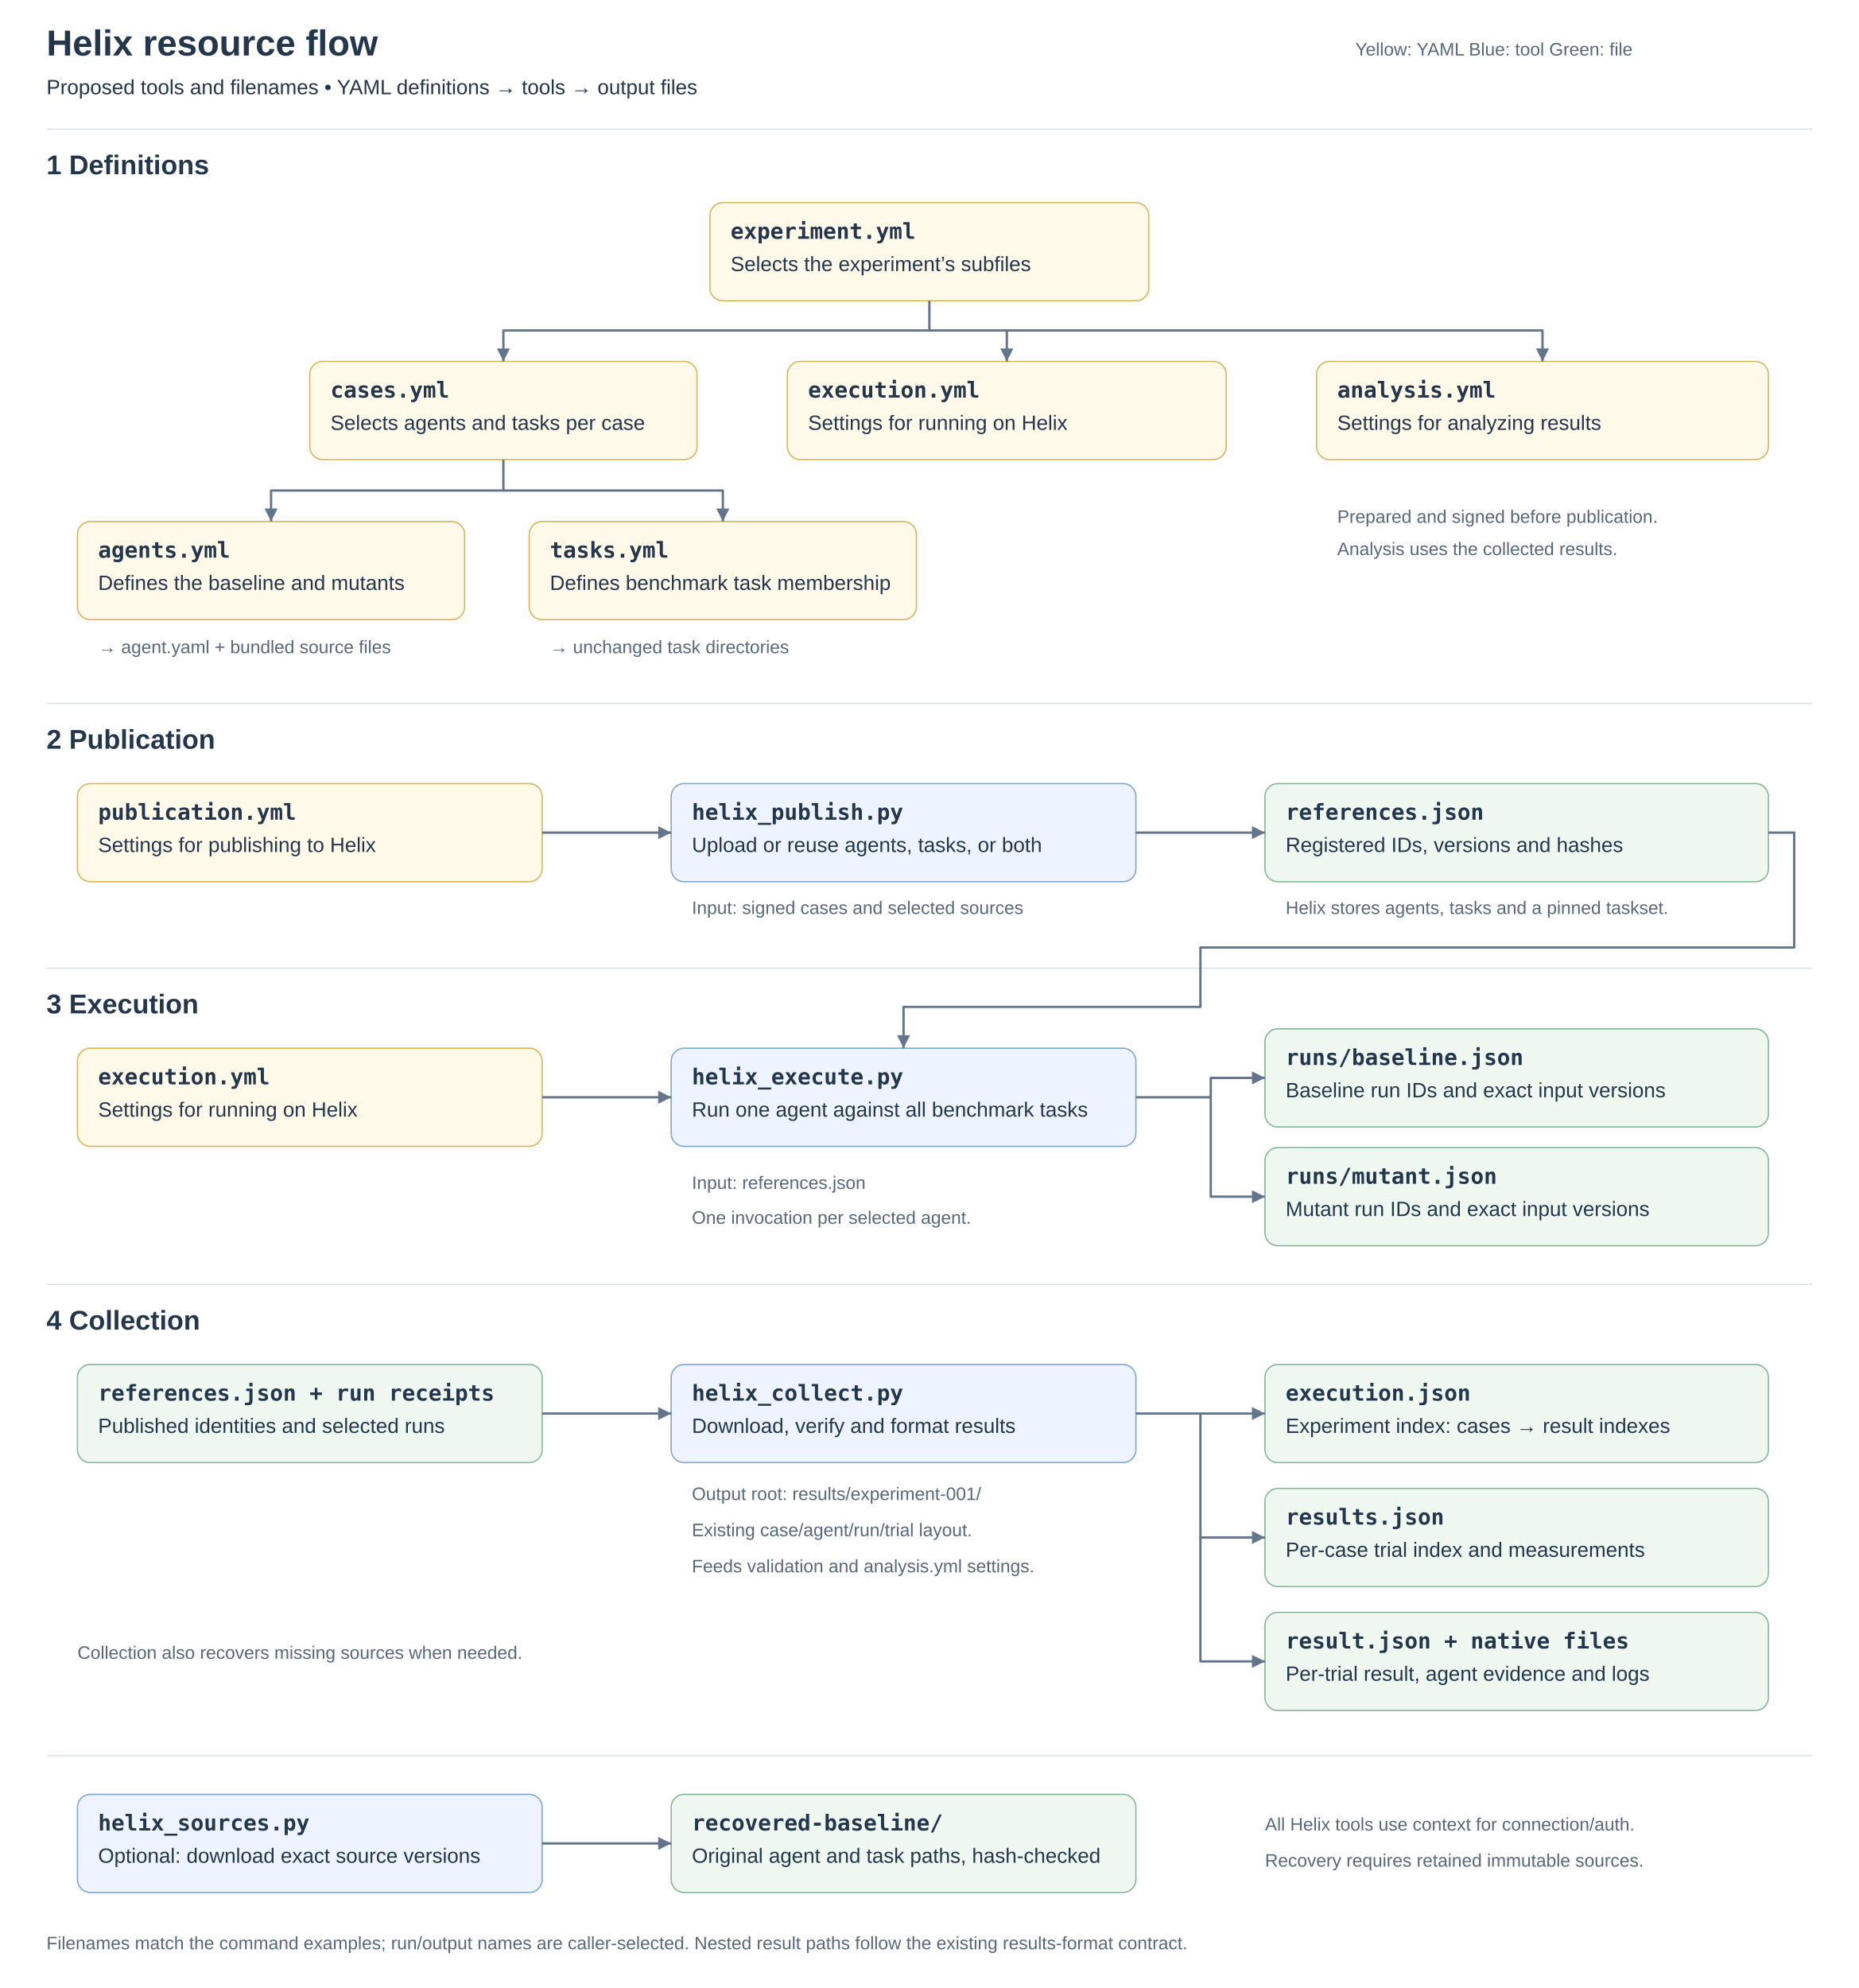
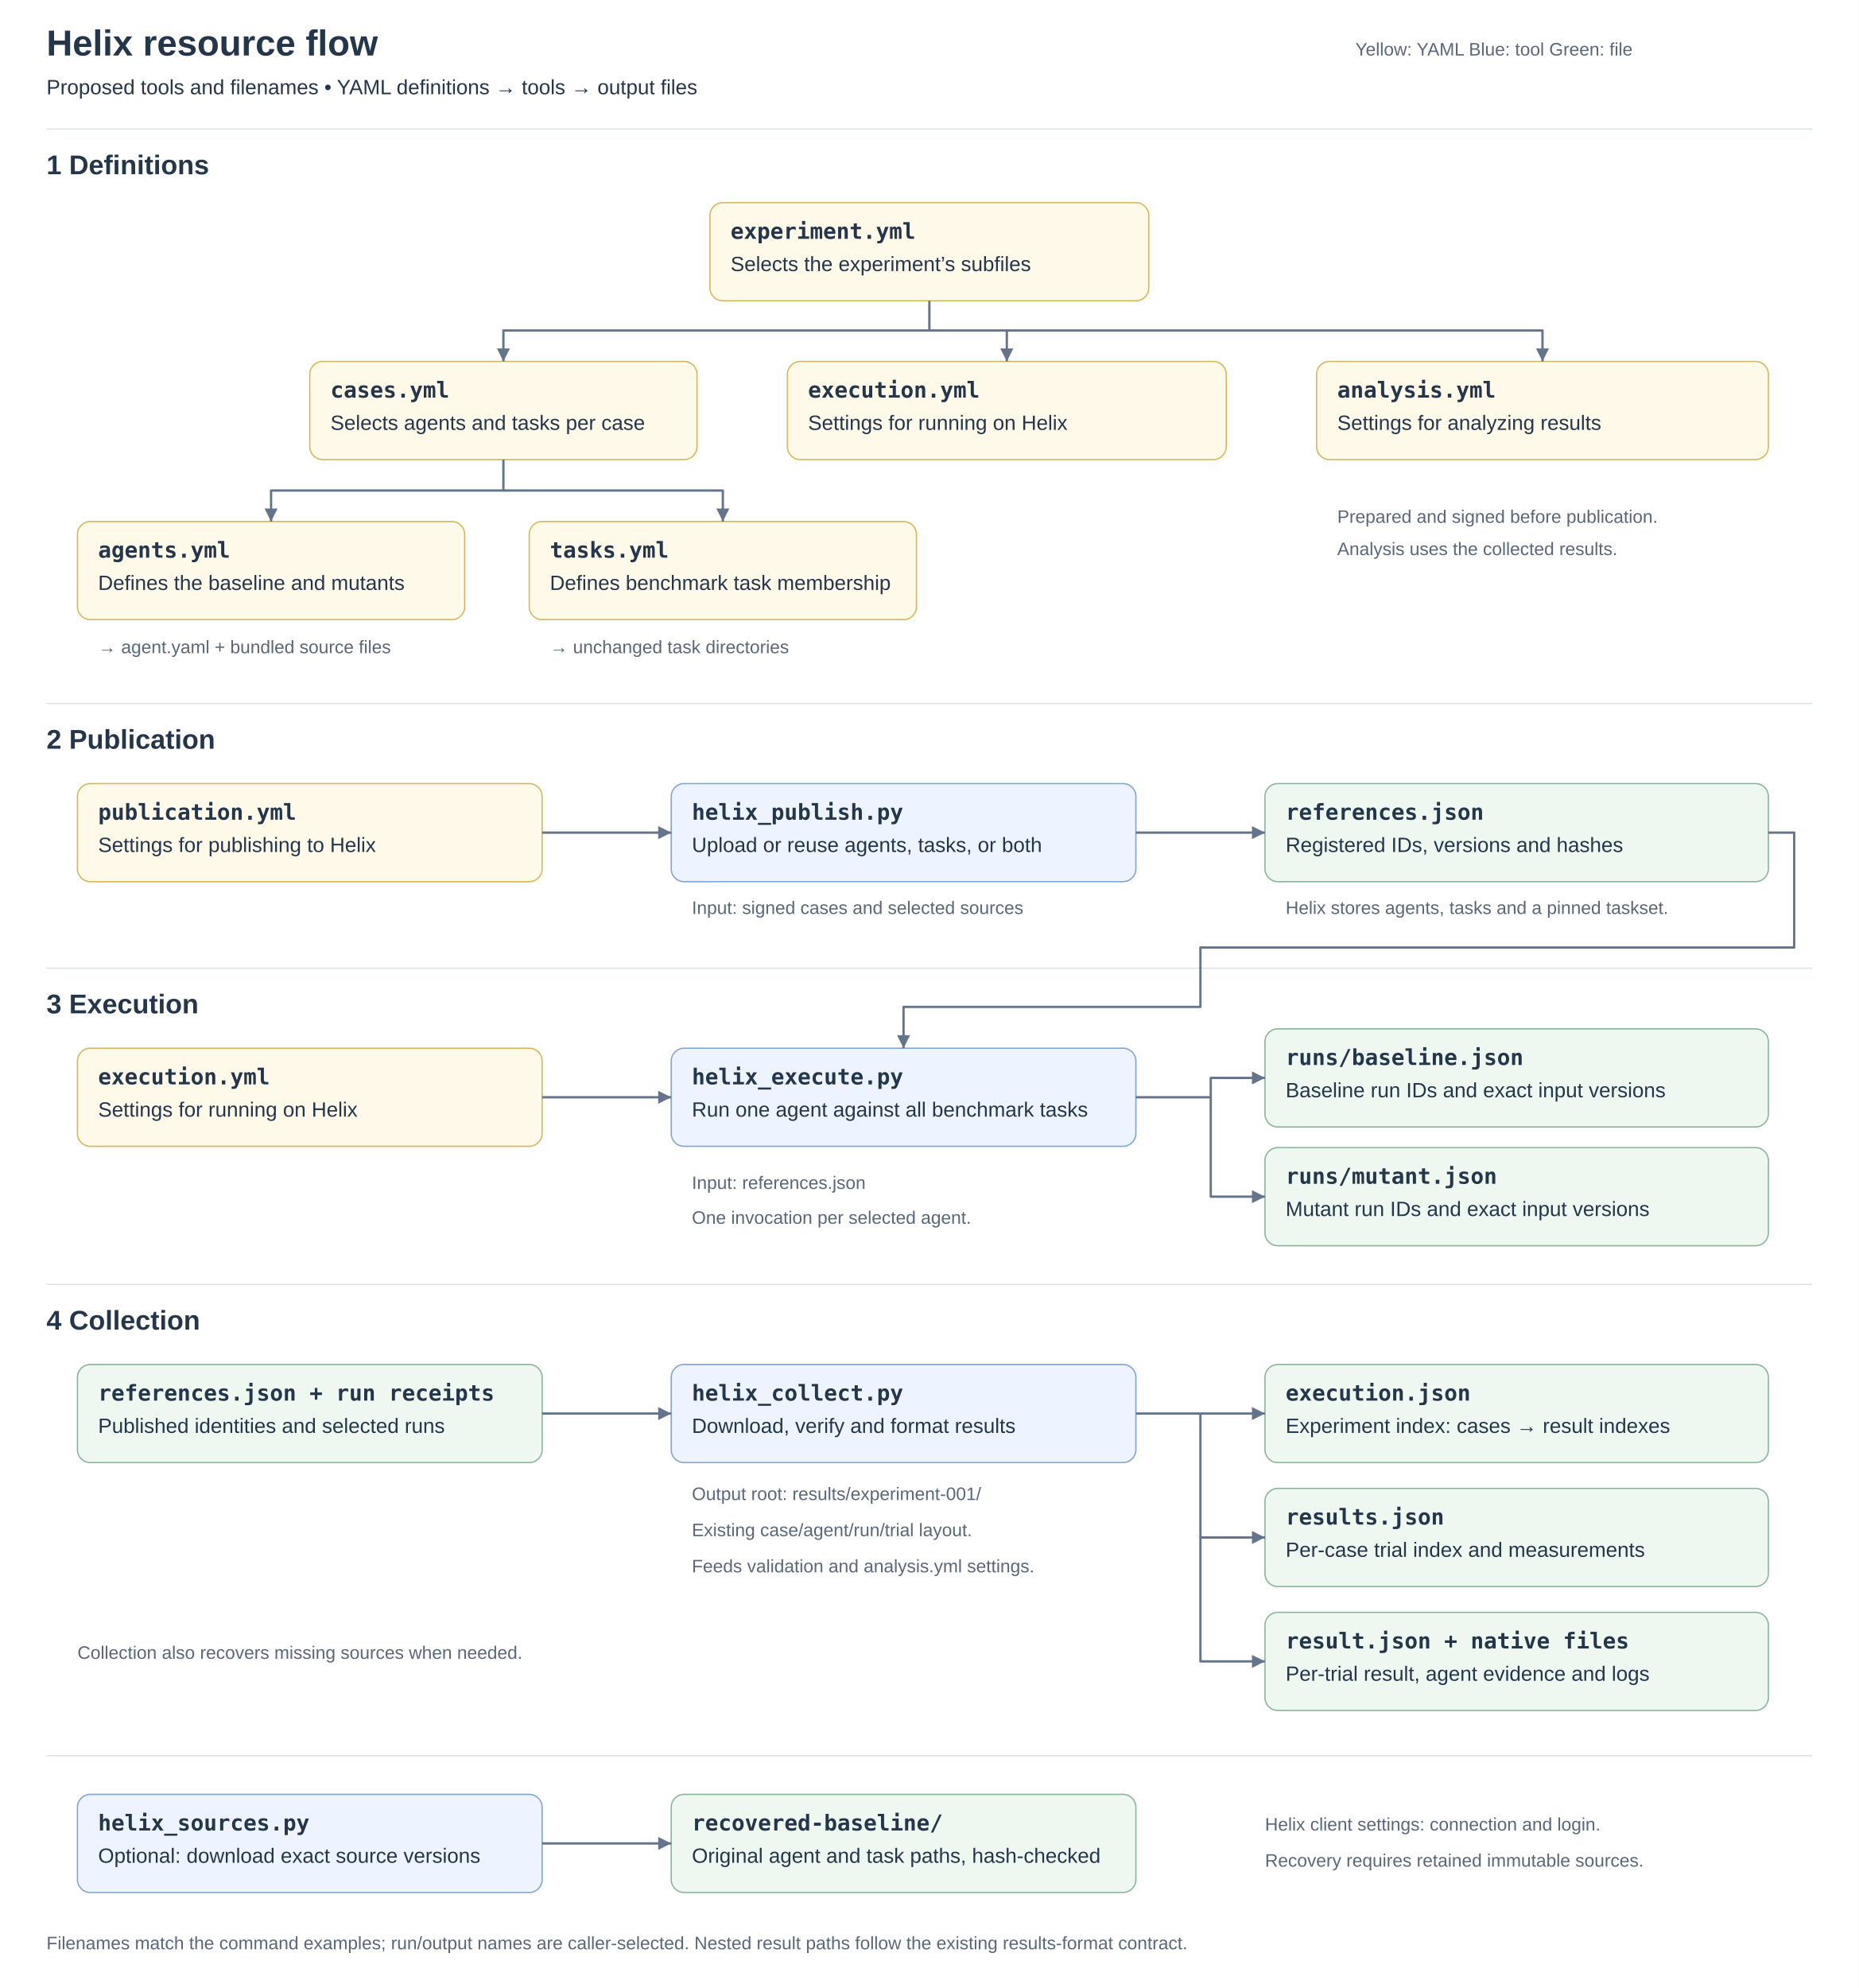
<svg xmlns="http://www.w3.org/2000/svg" width="1440" height="1540" viewBox="0 0 1440 1540" role="img" aria-labelledby="title description">
  <defs>
    <marker id="arrow" viewBox="0 0 10 10" refX="9" refY="5" markerWidth="7" markerHeight="7" orient="auto">
      <path d="M1 1 L9 5 L1 9 Z" fill="#64748b" />
    </marker>
    <style>
text {font-family:Arial,Helvetica,sans-serif;fill:#24364b}
.title {font-size:28px;font-weight:700}.stage {font-size:21px;font-weight:700}
.name {font-family:Menlo,Consolas,monospace;font-size:17px;font-weight:600}
.body {font-size:16px}.small {font-size:14px;fill:#58677a}
.edge {fill:none;stroke:#64748b;stroke-width:1.8;stroke-linejoin:round;marker-end:url(#arrow)}
</style>
  </defs>
  <rect width="1440" height="1540" fill="white" />
  <text x="36" y="43" class="title">Helix resource flow</text>
  <text x="36" y="73" class="body">Proposed tools and filenames • YAML definitions → tools → output files</text>
  <text x="1050" y="43" class="small">Yellow: YAML   Blue: tool   Green: file</text>
  <path d="M36 100 H1404" stroke="#dce2e9" />
  <text x="36" y="135" class="stage">1  Definitions</text>
  <rect x="550" y="157" width="340" height="76" rx="10" fill="#fff9e9" stroke="#d7b65b" />
  <text x="566" y="185" class="name">experiment.yml</text>
  <text x="566" y="210" class="body">Selects the experiment’s subfiles</text>
  <rect x="240" y="280" width="300" height="76" rx="10" fill="#fff9e9" stroke="#d7b65b" />
  <text x="256" y="308" class="name">cases.yml</text>
  <text x="256" y="333" class="body">Selects agents and tasks per case</text>
  <rect x="610" y="280" width="340" height="76" rx="10" fill="#fff9e9" stroke="#d7b65b" />
  <text x="626" y="308" class="name">execution.yml</text>
  <text x="626" y="333" class="body">Settings for running on Helix</text>
  <rect x="1020" y="280" width="350" height="76" rx="10" fill="#fff9e9" stroke="#d7b65b" />
  <text x="1036" y="308" class="name">analysis.yml</text>
  <text x="1036" y="333" class="body">Settings for analyzing results</text>
  <path class="edge" d="M720 233 V256 H390 V280" />
  <path class="edge" d="M720 256 H780 V280" />
  <path class="edge" d="M780 256 H1195 V280" />
  <rect x="60" y="404" width="300" height="76" rx="10" fill="#fff9e9" stroke="#d7b65b" />
  <text x="76" y="432" class="name">agents.yml</text>
  <text x="76" y="457" class="body">Defines the baseline and mutants</text>
  <rect x="410" y="404" width="300" height="76" rx="10" fill="#fff9e9" stroke="#d7b65b" />
  <text x="426" y="432" class="name">tasks.yml</text>
  <text x="426" y="457" class="body">Defines benchmark task membership</text>
  <path class="edge" d="M390 356 V380 H210 V404" />
  <path class="edge" d="M390 380 H560 V404" />
  <text x="76" y="506" class="small">→ agent.yaml + bundled source files</text>
  <text x="426" y="506" class="small">→ unchanged task directories</text>
  <text x="1036" y="405" class="small">Prepared and signed before publication.</text>
  <text x="1036" y="430" class="small">Analysis uses the collected results.</text>
  <path d="M36 545 H1404" stroke="#dce2e9" />
  <text x="36" y="580" class="stage">2  Publication</text>
  <rect x="60" y="607" width="360" height="76" rx="10" fill="#fff9e9" stroke="#d7b65b" />
  <text x="76" y="635" class="name">publication.yml</text>
  <text x="76" y="660" class="body">Settings for publishing to Helix</text>
  <rect x="520" y="607" width="360" height="76" rx="10" fill="#edf4ff" stroke="#80a4d5" />
  <text x="536" y="635" class="name">helix_publish.py</text>
  <text x="536" y="660" class="body">Upload or reuse agents, tasks, or both</text>
  <rect x="980" y="607" width="390" height="76" rx="10" fill="#eef8f1" stroke="#88b69a" />
  <text x="996" y="635" class="name">references.json</text>
  <text x="996" y="660" class="body">Registered IDs, versions and hashes</text>
  <path class="edge" d="M420 645 H520" />
  <path class="edge" d="M880 645 H980" />
  <text x="536" y="708" class="small">Input: signed cases and selected sources</text>
  <text x="996" y="708" class="small">Helix stores agents, tasks and a pinned taskset.</text>
  <path d="M36 750 H1404" stroke="#dce2e9" />
  <text x="36" y="785" class="stage">3  Execution</text>
  <rect x="60" y="812" width="360" height="76" rx="10" fill="#fff9e9" stroke="#d7b65b" />
  <text x="76" y="840" class="name">execution.yml</text>
  <text x="76" y="865" class="body">Settings for running on Helix</text>
  <rect x="520" y="812" width="360" height="76" rx="10" fill="#edf4ff" stroke="#80a4d5" />
  <text x="536" y="840" class="name">helix_execute.py</text>
  <text x="536" y="865" class="body">Run one agent against all benchmark tasks</text>
  <rect x="980" y="797" width="390" height="76" rx="10" fill="#eef8f1" stroke="#88b69a" />
  <text x="996" y="825" class="name">runs/baseline.json</text>
  <text x="996" y="850" class="body">Baseline run IDs and exact input versions</text>
  <rect x="980" y="889" width="390" height="76" rx="10" fill="#eef8f1" stroke="#88b69a" />
  <text x="996" y="917" class="name">runs/mutant.json</text>
  <text x="996" y="942" class="body">Mutant run IDs and exact input versions</text>
  <path class="edge" d="M420 850 H520" />
  <path class="edge" d="M1370 645 H1390 V734 H930 V780 H700 V812" />
  <path class="edge" d="M880 850 H938 V835 H980" />
  <path class="edge" d="M938 850 V927 H980" />
  <text x="536" y="921" class="small">Input: references.json</text>
  <text x="536" y="948" class="small">One invocation per selected agent.</text>
  <path d="M36 995 H1404" stroke="#dce2e9" />
  <text x="36" y="1030" class="stage">4  Collection</text>
  <rect x="60" y="1057" width="360" height="76" rx="10" fill="#eef8f1" stroke="#88b69a" />
  <text x="76" y="1085" class="name">references.json + run receipts</text>
  <text x="76" y="1110" class="body">Published identities and selected runs</text>
  <rect x="520" y="1057" width="360" height="76" rx="10" fill="#edf4ff" stroke="#80a4d5" />
  <text x="536" y="1085" class="name">helix_collect.py</text>
  <text x="536" y="1110" class="body">Download, verify and format results</text>
  <rect x="980" y="1057" width="390" height="76" rx="10" fill="#eef8f1" stroke="#88b69a" />
  <text x="996" y="1085" class="name">execution.json</text>
  <text x="996" y="1110" class="body">Experiment index: cases → result indexes</text>
  <rect x="980" y="1153" width="390" height="76" rx="10" fill="#eef8f1" stroke="#88b69a" />
  <text x="996" y="1181" class="name">results.json</text>
  <text x="996" y="1206" class="body">Per-case trial index and measurements</text>
  <rect x="980" y="1249" width="390" height="76" rx="10" fill="#eef8f1" stroke="#88b69a" />
  <text x="996" y="1277" class="name">result.json + native files</text>
  <text x="996" y="1302" class="body">Per-trial result, agent evidence and logs</text>
  <path class="edge" d="M420 1095 H520" />
  <path class="edge" d="M880 1095 H980" />
  <path class="edge" d="M930 1095 V1191 H980" />
  <path class="edge" d="M930 1191 V1287 H980" />
  <text x="536" y="1162" class="small">Output root: results/experiment-001/</text>
  <text x="536" y="1190" class="small">Existing case/agent/run/trial layout.</text>
  <text x="536" y="1218" class="small">Feeds validation and analysis.yml settings.</text>
  <text x="60" y="1285" class="small">Collection also recovers missing sources when needed.</text>
  <path d="M36 1360 H1404" stroke="#dce2e9" />
  <rect x="60" y="1390" width="360" height="76" rx="10" fill="#edf4ff" stroke="#80a4d5" />
  <text x="76" y="1418" class="name">helix_sources.py</text>
  <text x="76" y="1443" class="body">Optional: download exact source versions</text>
  <rect x="520" y="1390" width="360" height="76" rx="10" fill="#eef8f1" stroke="#88b69a" />
  <text x="536" y="1418" class="name">recovered-baseline/</text>
  <text x="536" y="1443" class="body">Original agent and task paths, hash-checked</text>
  <path class="edge" d="M420 1428 H520" />
-   <text x="980" y="1418" class="small">All Helix tools use context for connection/auth.</text>
+   <text x="980" y="1418" class="small">Helix client settings: connection and login.</text>
  <text x="980" y="1446" class="small">Recovery requires retained immutable sources.</text>
  <text x="36" y="1510" class="small">Filenames match the command examples; run/output names are caller-selected. Nested result paths follow the existing results-format contract.</text>
</svg>
